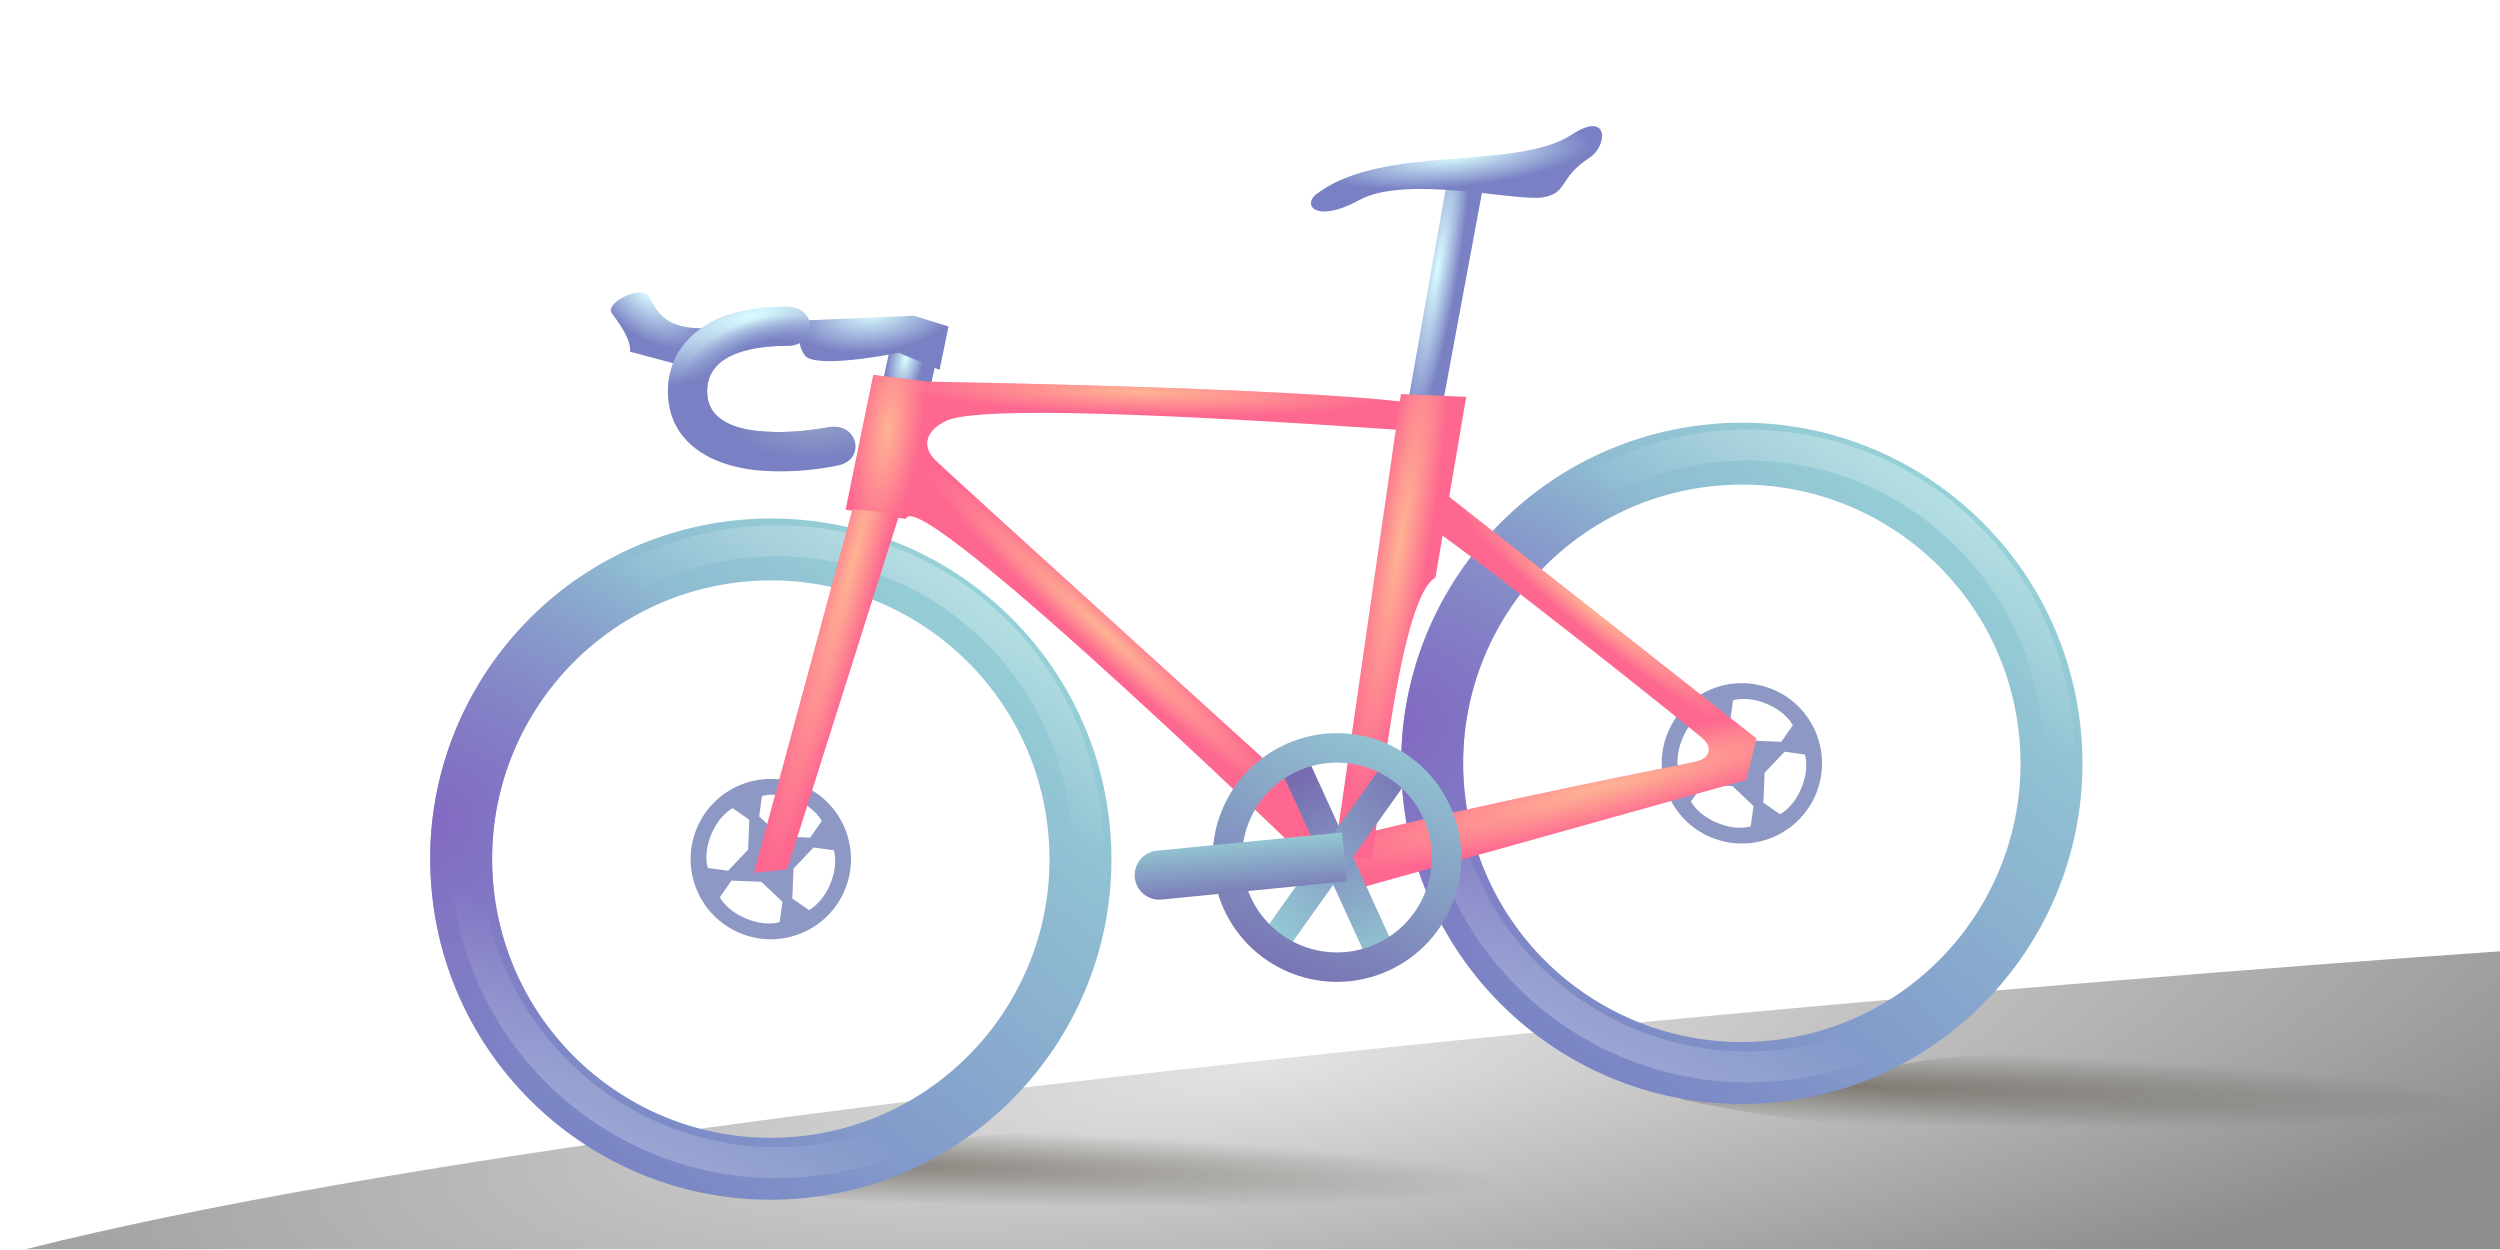
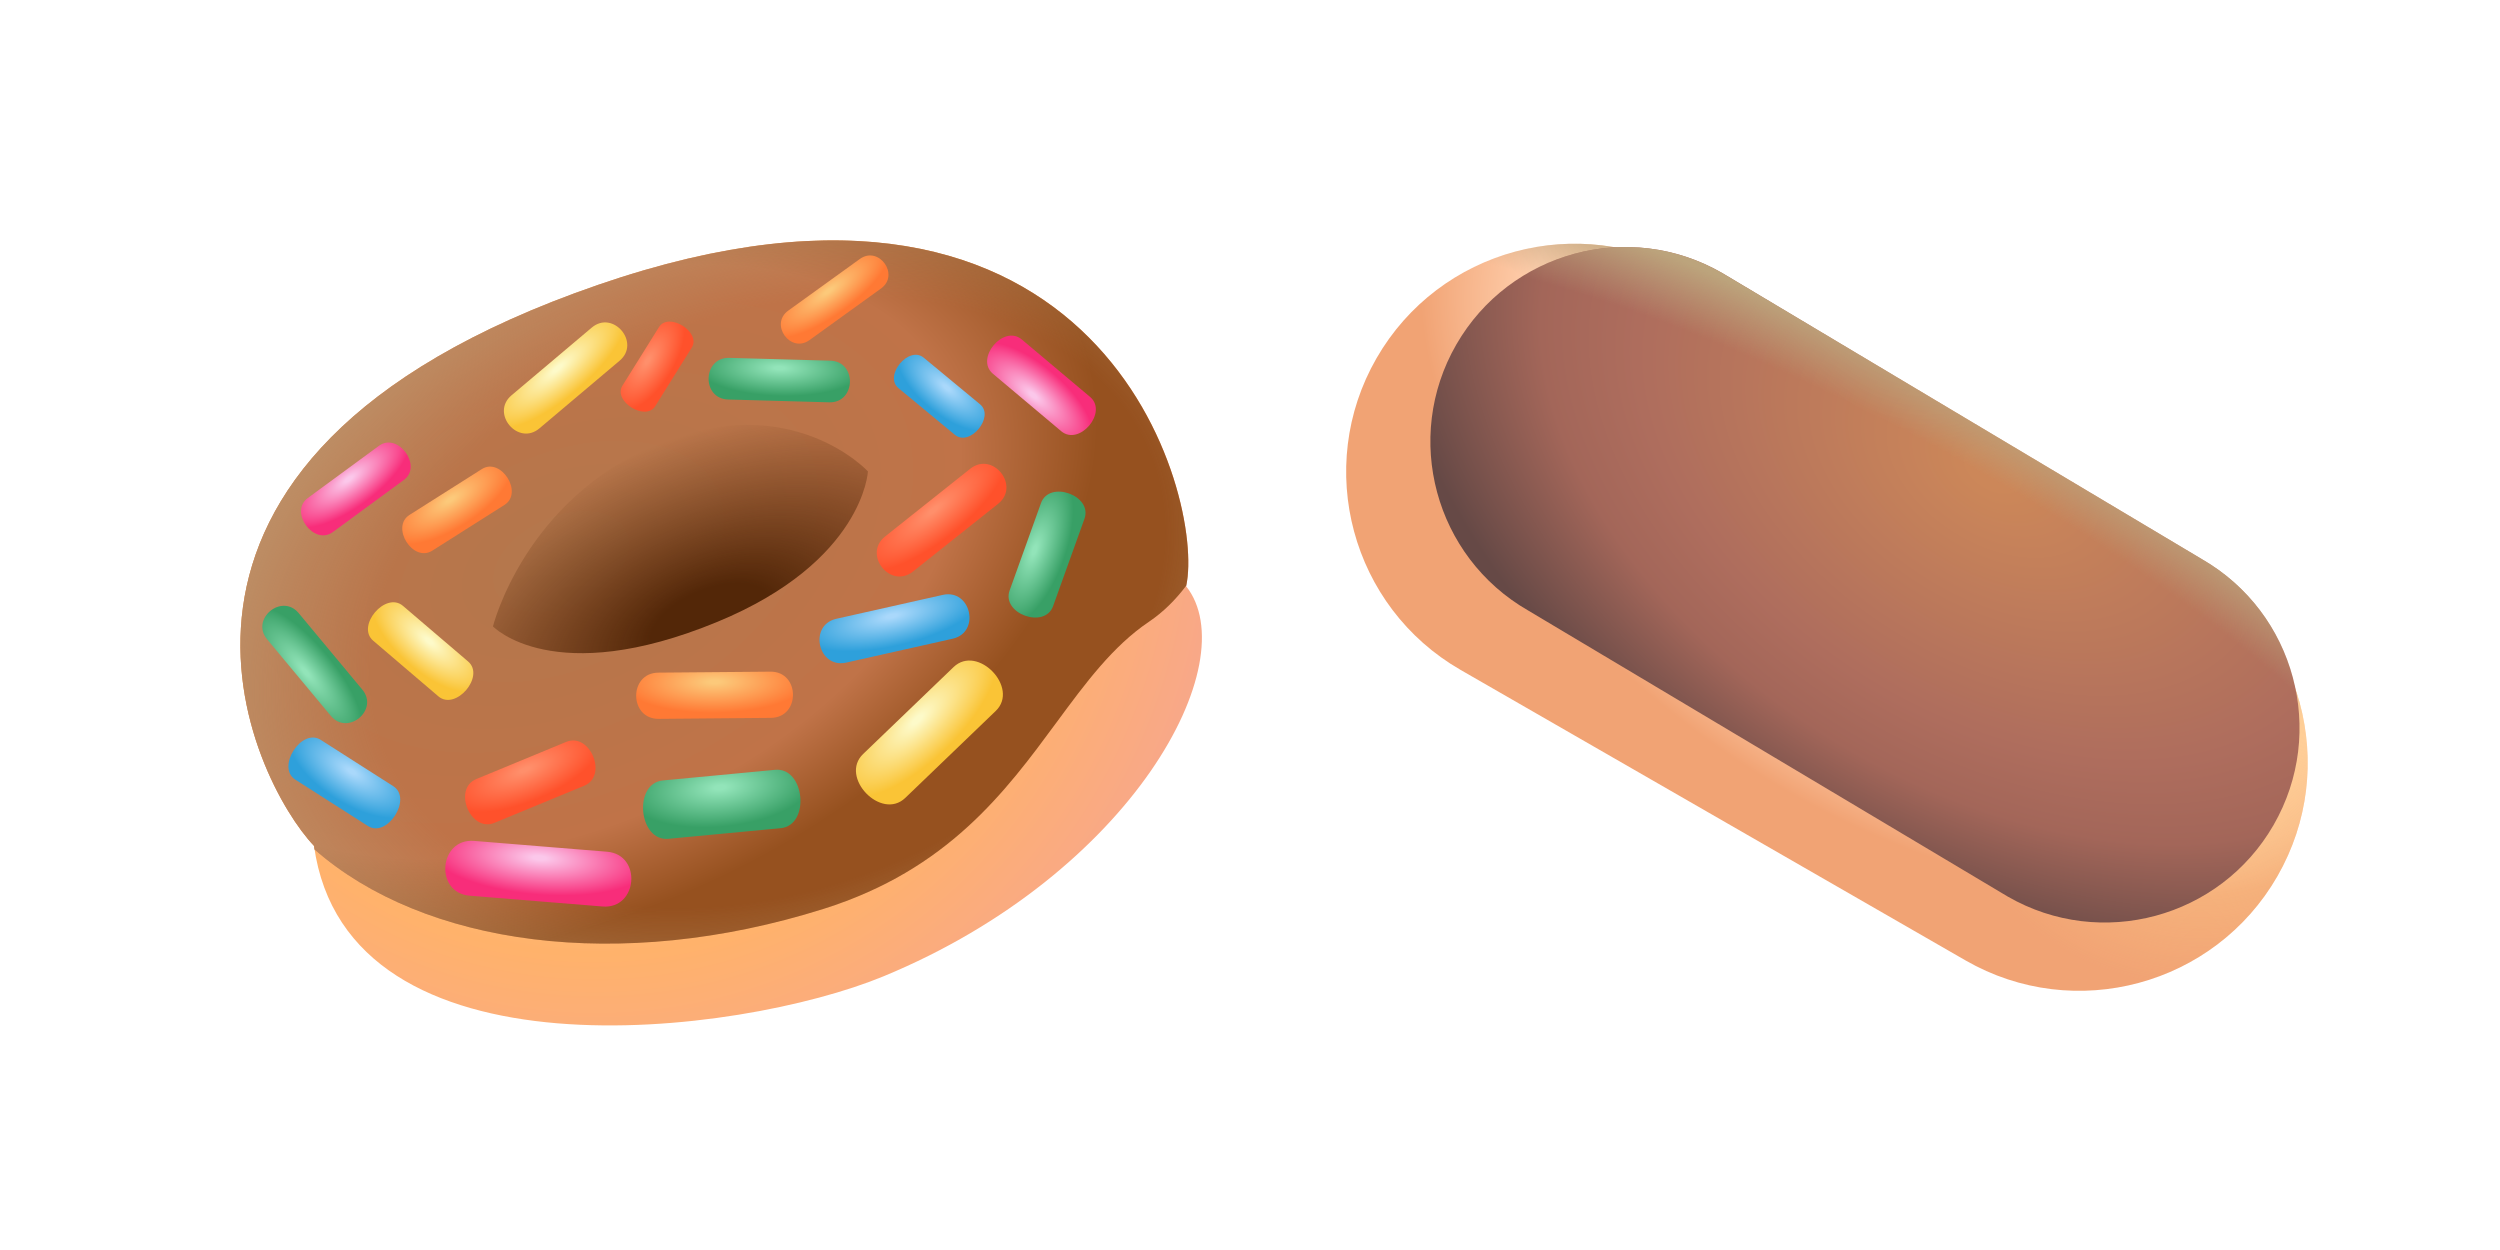
<svg xmlns="http://www.w3.org/2000/svg" viewBox="0 0 240 120" fill="none">
-   <path d="M240 91.326C240 91.326 70.759 102.72 2.465 119.923H240V91.326Z" fill="url(#paint0_radial_614_32776)" />
-   <path d="M162.438 112.663C122.238 120.135 86.473 117.066 68.222 113.111L92.797 109.196C107.296 107.478 182.583 108.919 162.438 112.663Z" fill="url(#paint1_radial_614_32776)" />
-   <path fill-rule="evenodd" clip-rule="evenodd" d="M239.864 101.556C221.061 100.696 194.043 100.671 185.953 101.63L161.378 105.545C177.208 108.975 206.215 111.739 239.864 107.536V101.556Z" fill="url(#paint2_radial_614_32776)" />
-   <path fill-rule="evenodd" clip-rule="evenodd" d="M71.04 89.578C74.964 91.212 79.469 89.355 81.103 85.431C82.736 81.507 80.879 77.002 76.955 75.368C73.031 73.735 68.526 75.592 66.893 79.516C65.259 83.439 67.116 87.945 71.04 89.578ZM77.779 80.411L74.907 80.293L72.88 78.372L73.151 76.425C73.151 76.425 74.449 75.962 76.376 76.764C78.302 77.566 78.888 78.814 78.888 78.814L77.779 80.411ZM70.218 84.537L73.09 84.655L75.116 86.576L74.846 88.523C74.846 88.523 73.547 88.986 71.621 88.184C69.694 87.382 69.108 86.134 69.108 86.134L70.218 84.537ZM71.816 81.567L71.934 78.695L70.337 77.586C70.337 77.586 69.088 78.172 68.286 80.098C67.484 82.025 67.947 83.323 67.947 83.323L69.895 83.594L71.816 81.567ZM76.06 86.255L76.179 83.383L78.1 81.357L80.047 81.627C80.047 81.627 80.51 82.926 79.708 84.852C78.906 86.778 77.658 87.365 77.658 87.365L76.06 86.255Z" fill="#8D98C5" />
-   <path fill-rule="evenodd" clip-rule="evenodd" d="M164.26 80.385C168.184 82.019 172.689 80.162 174.323 76.238C175.956 72.314 174.1 67.809 170.176 66.176C166.252 64.542 161.747 66.399 160.113 70.323C158.48 74.247 160.336 78.752 164.26 80.385ZM171 71.217L168.128 71.099L166.102 69.177L166.372 67.23C166.372 67.23 167.671 66.767 169.597 67.569C171.524 68.371 172.11 69.62 172.11 69.62L171 71.217ZM163.441 75.342L166.314 75.46L168.34 77.381L168.069 79.329C168.069 79.329 166.771 79.792 164.844 78.99C162.918 78.188 162.332 76.939 162.332 76.939L163.441 75.342ZM165.039 72.372L165.158 69.499L163.56 68.39C163.56 68.39 162.312 68.976 161.51 70.903C160.708 72.829 161.171 74.127 161.171 74.127L163.118 74.398L165.039 72.372ZM169.284 77.061L169.402 74.189L171.323 72.162L173.271 72.433C173.271 72.433 173.733 73.731 172.932 75.658C172.13 77.584 170.881 78.17 170.881 78.17L169.284 77.061Z" fill="#8D98C5" />
-   <path d="M84.76 36.559L85.407 33.6L86.52 32.81L89.916 34.433L89.271 37.392L84.76 36.559Z" fill="url(#paint3_radial_614_32776)" />
-   <path fill-rule="evenodd" clip-rule="evenodd" d="M169.842 99.903C184.546 98.453 195.29 85.357 193.84 70.653C192.39 55.949 179.294 45.205 164.59 46.655C149.886 48.105 139.142 61.201 140.592 75.905C142.042 90.609 155.138 101.353 169.842 99.903ZM199.757 70.07C201.529 88.041 188.397 104.047 170.426 105.82C152.454 107.592 136.448 94.46 134.676 76.489C132.903 58.517 146.035 42.511 164.007 40.739C181.978 38.966 197.984 52.098 199.757 70.07Z" fill="url(#paint4_linear_614_32776)" />
-   <path fill-rule="evenodd" clip-rule="evenodd" d="M169.842 99.903C184.546 98.453 195.29 85.357 193.84 70.653C192.39 55.949 179.294 45.205 164.59 46.655C149.886 48.105 139.142 61.201 140.592 75.905C142.042 90.609 155.138 101.353 169.842 99.903ZM199.757 70.07C201.529 88.041 188.397 104.047 170.426 105.82C152.454 107.592 136.448 94.46 134.676 76.489C132.903 58.517 146.035 42.511 164.007 40.739C181.978 38.966 197.984 52.098 199.757 70.07Z" fill="url(#paint5_radial_614_32776)" />
-   <path fill-rule="evenodd" clip-rule="evenodd" d="M165.013 44.351C149.425 45.888 138.035 59.771 139.572 75.359C141.11 90.946 154.992 102.336 170.58 100.799C186.168 99.262 197.558 85.379 196.021 69.791C194.483 54.203 180.601 42.813 165.013 44.351ZM136.614 75.65C134.915 58.429 147.499 43.091 164.721 41.392C181.943 39.694 197.28 52.278 198.979 69.499C200.677 86.721 188.093 102.059 170.872 103.757C153.65 105.456 138.312 92.872 136.614 75.65Z" fill="url(#paint6_linear_614_32776)" />
-   <path d="M137.851 46.696L134.223 48.366C143.716 54.915 162.315 69.943 163.331 70.776C164.6 71.817 164.055 72.856 162.77 73.128C161.741 73.346 140.836 77.462 129.791 80.302L129.293 85.6L167.628 74.878L168.624 70.897L137.851 46.696Z" fill="#FD6790" />
-   <path d="M137.851 46.696L134.223 48.366C143.716 54.915 162.315 69.943 163.331 70.776C164.6 71.817 164.055 72.856 162.77 73.128C161.741 73.346 140.836 77.462 129.791 80.302L129.293 85.6L167.628 74.878L168.624 70.897L137.851 46.696Z" fill="url(#paint7_radial_614_32776)" />
-   <path d="M137.851 46.696L134.223 48.366C143.716 54.915 162.315 69.943 163.331 70.776C164.6 71.817 164.055 72.856 162.77 73.128C161.741 73.346 140.836 77.462 129.791 80.302L129.293 85.6L167.628 74.878L168.624 70.897L137.851 46.696Z" fill="url(#paint8_radial_614_32776)" />
-   <path d="M138.812 18.019L135.161 38.649L138.423 39.202L142.423 17.663L138.812 18.019Z" fill="url(#paint9_radial_614_32776)" />
-   <path fill-rule="evenodd" clip-rule="evenodd" d="M76.624 109.098C91.328 107.648 102.072 94.552 100.622 79.848C99.172 65.144 86.076 54.4 71.372 55.85C56.668 57.3 45.924 70.396 47.374 85.1C48.824 99.804 61.92 110.548 76.624 109.098ZM106.539 79.265C108.311 97.236 95.179 113.242 77.207 115.014C59.236 116.787 43.23 103.655 41.458 85.683C39.685 67.712 52.817 51.706 70.789 49.933C88.76 48.161 104.766 61.293 106.539 79.265Z" fill="url(#paint10_linear_614_32776)" />
-   <path fill-rule="evenodd" clip-rule="evenodd" d="M76.624 109.098C91.328 107.648 102.072 94.552 100.622 79.848C99.172 65.144 86.076 54.4 71.372 55.85C56.668 57.3 45.924 70.396 47.374 85.1C48.824 99.804 61.92 110.548 76.624 109.098ZM106.539 79.265C108.311 97.236 95.179 113.242 77.207 115.014C59.236 116.787 43.23 103.655 41.458 85.683C39.685 67.712 52.817 51.706 70.789 49.933C88.76 48.161 104.766 61.293 106.539 79.265Z" fill="url(#paint11_radial_614_32776)" />
-   <path fill-rule="evenodd" clip-rule="evenodd" d="M71.794 53.543C56.207 55.08 44.817 68.963 46.354 84.551C47.891 100.139 61.774 111.529 77.362 109.992C92.95 108.454 104.34 94.572 102.803 78.984C101.265 63.396 87.382 52.006 71.794 53.543ZM43.396 84.843C41.697 67.621 54.281 52.283 71.503 50.585C88.724 48.886 104.062 61.47 105.761 78.692C107.459 95.913 94.875 111.251 77.654 112.95C60.432 114.648 45.094 102.064 43.396 84.843Z" fill="url(#paint12_linear_614_32776)" />
-   <path d="M83.837 35.984L89.025 36.638C89.025 36.638 123.204 37.205 134.567 38.563L134.837 41.307C113.107 39.805 94.061 38.913 90.854 40.395C88.873 41.311 88.468 42.818 89.766 44.148C90.804 45.213 130.134 80.852 130.134 80.852L129.03 85.919C129.03 85.919 87.9 45.937 86.971 49.82L81.177 48.933L83.837 35.984Z" fill="#FD6790" />
-   <path d="M83.837 35.984L89.025 36.638C89.025 36.638 123.204 37.205 134.567 38.563L134.837 41.307C113.107 39.805 94.061 38.913 90.854 40.395C88.873 41.311 88.468 42.818 89.766 44.148C90.804 45.213 130.134 80.852 130.134 80.852L129.03 85.919C129.03 85.919 87.9 45.937 86.971 49.82L81.177 48.933L83.837 35.984Z" fill="url(#paint13_radial_614_32776)" />
-   <path d="M83.837 35.984L89.025 36.638C89.025 36.638 123.204 37.205 134.567 38.563L134.837 41.307C113.107 39.805 94.061 38.913 90.854 40.395C88.873 41.311 88.468 42.818 89.766 44.148C90.804 45.213 130.134 80.852 130.134 80.852L129.03 85.919C129.03 85.919 87.9 45.937 86.971 49.82L81.177 48.933L83.837 35.984Z" fill="url(#paint14_radial_614_32776)" />
-   <path d="M83.837 35.984L89.025 36.638C89.025 36.638 123.204 37.205 134.567 38.563L134.837 41.307C113.107 39.805 94.061 38.913 90.854 40.395C88.873 41.311 88.468 42.818 89.766 44.148C90.804 45.213 130.134 80.852 130.134 80.852L129.03 85.919C129.03 85.919 87.9 45.937 86.971 49.82L81.177 48.933L83.837 35.984Z" fill="url(#paint15_radial_614_32776)" />
-   <path d="M72.388 83.779L81.846 48.867L86.363 49.324L75.564 83.465L72.388 83.779Z" fill="#FD6790" />
-   <path d="M72.388 83.779L81.846 48.867L86.363 49.324L75.564 83.465L72.388 83.779Z" fill="url(#paint16_radial_614_32776)" />
-   <path d="M140.759 38.097L134.493 37.84L128.079 82.219L131.729 82.458C132.756 74.628 134.626 57.221 137.804 55.449L140.759 38.097Z" fill="#FD6790" />
-   <path d="M140.759 38.097L134.493 37.84L128.079 82.219L131.729 82.458C132.756 74.628 134.626 57.221 137.804 55.449L140.759 38.097Z" fill="url(#paint17_radial_614_32776)" />
-   <path fill-rule="evenodd" clip-rule="evenodd" d="M131.363 92.318L122.584 73.106L125.154 71.931L133.934 91.144L131.363 92.318Z" fill="url(#paint18_linear_614_32776)" />
-   <path fill-rule="evenodd" clip-rule="evenodd" d="M120.984 89.909L133.233 72.699L135.536 74.338L123.287 91.548L120.984 89.909Z" fill="url(#paint19_linear_614_32776)" />
-   <path fill-rule="evenodd" clip-rule="evenodd" d="M124.562 74.037C119.986 76.128 117.971 81.532 120.063 86.108C122.154 90.684 127.558 92.698 132.134 90.607C136.71 88.516 138.724 83.112 136.633 78.536C134.542 73.96 129.138 71.945 124.562 74.037ZM117.492 87.283C114.752 81.287 117.391 74.206 123.387 71.466C129.383 68.726 136.464 71.365 139.204 77.361C141.944 83.357 139.304 90.438 133.309 93.178C127.313 95.918 120.232 93.278 117.492 87.283Z" fill="url(#paint20_linear_614_32776)" />
-   <path fill-rule="evenodd" clip-rule="evenodd" d="M108.941 84.243C108.813 82.948 109.759 81.796 111.053 81.668L128.825 79.915L129.287 84.603L111.516 86.356C110.221 86.483 109.068 85.537 108.941 84.243Z" fill="url(#paint21_linear_614_32776)" />
-   <path d="M150.882 12.928C145.603 16.383 133.019 13.892 126.7 18.405C124.747 19.561 126.222 21.556 130.476 19.214C134.967 16.741 145.597 19.367 148.093 18.952C150.589 18.537 149.527 17.129 152.62 15.124C154.319 14.021 154.535 10.538 150.882 12.928Z" fill="url(#paint22_radial_614_32776)" />
-   <path d="M87.724 30.307L76.956 30.774C76.71 31.451 76.433 33.073 77.289 34.147C78.144 35.221 83.643 34.4 86.285 33.856L90.195 35.514L91.061 31.341L87.724 30.307Z" fill="url(#paint23_radial_614_32776)" />
-   <path d="M62.246 28.392C62.945 29.43 63.429 31.767 67.998 31.486L66.071 35.252L60.475 33.761C60.628 32.724 59.534 31.129 58.752 30.099C57.969 29.07 61.546 27.354 62.246 28.392Z" fill="url(#paint24_radial_614_32776)" />
-   <path fill-rule="evenodd" clip-rule="evenodd" d="M75.502 33.203C74.728 33.193 72.91 33.248 71.269 33.736C69.191 34.354 67.68 35.661 67.908 37.978C68.175 40.682 71.235 41.287 73.471 41.435C75.798 41.59 78.187 41.258 79.208 41.081C82.338 40.276 83.226 44.089 80.497 44.672C78.13 45.176 75.631 45.355 73.221 45.195C69.049 44.919 64.621 43.046 64.158 38.348C63.752 34.23 66.403 31.251 70.195 30.124C72.427 29.46 74.584 29.422 75.556 29.436C78.539 29.478 78.481 33.246 75.502 33.203Z" fill="url(#paint25_radial_614_32776)" />
-   <path fill-rule="evenodd" clip-rule="evenodd" d="M75.502 33.203C74.728 33.193 72.91 33.248 71.269 33.736C69.191 34.354 67.68 35.661 67.908 37.978C68.175 40.682 71.235 41.287 73.471 41.435C75.798 41.59 78.187 41.258 79.208 41.081C82.338 40.276 83.226 44.089 80.497 44.672C78.13 45.176 75.631 45.355 73.221 45.195C69.049 44.919 64.621 43.046 64.158 38.348C63.752 34.23 66.403 31.251 70.195 30.124C72.427 29.46 74.584 29.422 75.556 29.436C78.539 29.478 78.481 33.246 75.502 33.203Z" fill="url(#paint26_radial_614_32776)" />
-   <path fill-rule="evenodd" clip-rule="evenodd" d="M75.502 33.203C74.728 33.193 72.91 33.248 71.269 33.736C69.191 34.354 67.68 35.661 67.908 37.978C68.175 40.682 71.235 41.287 73.471 41.435C75.798 41.59 78.187 41.258 79.208 41.081C82.338 40.276 83.226 44.089 80.497 44.672C78.13 45.176 75.631 45.355 73.221 45.195C69.049 44.919 64.621 43.046 64.158 38.348C63.752 34.23 66.403 31.251 70.195 30.124C72.427 29.46 74.584 29.422 75.556 29.436C78.539 29.478 78.481 33.246 75.502 33.203Z" fill="url(#paint27_radial_614_32776)" />
+   <path d="M30.146 81.202C24.285 75.052 8.743 44.142 57.39 27.355C106.037 10.567 115.72 48.045 113.868 56.277C119.647 63.568 108.678 83.864 84.822 93.724C70.981 99.445 33.316 104.21 30.146 81.202Z" fill="url(#paint0_radial_7178_2813)" />
+   <path fill-rule="evenodd" clip-rule="evenodd" d="M30.194 81.548C40.644 90.729 59.434 93.448 79.099 87.241C91.007 83.483 96.534 75.987 101.414 69.369C104.226 65.556 106.822 62.036 110.3 59.688C111.673 58.762 112.858 57.577 113.878 56.223C115.675 47.881 105.927 10.605 57.388 27.356C8.741 44.143 24.282 75.053 30.144 81.203C30.16 81.319 30.177 81.434 30.194 81.548Z" fill="url(#paint1_radial_7178_2813)" />
+   <path fill-rule="evenodd" clip-rule="evenodd" d="M30.194 81.548C40.644 90.729 59.434 93.448 79.099 87.241C91.007 83.483 96.534 75.987 101.414 69.369C104.226 65.556 106.822 62.036 110.3 59.688C111.673 58.762 112.858 57.577 113.878 56.223C115.675 47.881 105.927 10.605 57.388 27.356C8.741 44.143 24.282 75.053 30.144 81.203C30.16 81.319 30.177 81.434 30.194 81.548Z" fill="url(#paint2_radial_7178_2813)" />
+   <path fill-rule="evenodd" clip-rule="evenodd" d="M45.724 74.789L54.354 71.222C56.649 70.273 58.387 74.479 56.093 75.428L47.462 78.995C45.167 79.943 43.429 75.737 45.724 74.789Z" fill="url(#paint3_radial_7178_2813)" />
+   <path fill-rule="evenodd" clip-rule="evenodd" d="M84.971 51.499L93.136 45.004C95.307 43.277 97.985 46.644 95.814 48.37L87.649 54.866C85.478 56.593 82.8 53.226 84.971 51.499Z" fill="url(#paint4_radial_7178_2813)" />
+   <path fill-rule="evenodd" clip-rule="evenodd" d="M59.752 37.023L63.258 31.406C64.189 29.913 67.341 31.879 66.409 33.373L62.904 38.99C61.972 40.483 58.821 38.517 59.752 37.023Z" fill="url(#paint5_radial_7178_2813)" />
+   <path fill-rule="evenodd" clip-rule="evenodd" d="M101.877 41.396L95.317 35.88C93.573 34.414 96.342 31.12 98.086 32.587L104.646 38.103C106.39 39.569 103.621 42.862 101.877 41.396Z" fill="url(#paint6_radial_7178_2813)" />
+   <path fill-rule="evenodd" clip-rule="evenodd" d="M45.515 80.727L58.27 81.764C61.661 82.04 61.233 87.299 57.842 87.023L45.087 85.986C41.696 85.71 42.124 80.451 45.515 80.727Z" fill="url(#paint7_radial_7178_2813)" />
+   <path fill-rule="evenodd" clip-rule="evenodd" d="M29.547 47.811L36.38 42.797C38.196 41.465 40.596 44.735 38.78 46.068L31.947 51.082C30.131 52.415 27.731 49.144 29.547 47.811Z" fill="url(#paint8_radial_7178_2813)" />
+   <path fill-rule="evenodd" clip-rule="evenodd" d="M30.789 71.026L37.761 75.477C39.614 76.661 37.175 80.481 35.322 79.297L28.35 74.846C26.497 73.663 28.936 69.843 30.789 71.026Z" fill="url(#paint9_radial_7178_2813)" />
+   <path fill-rule="evenodd" clip-rule="evenodd" d="M88.678 34.338L94.087 38.813C95.525 40.003 93.104 42.93 91.666 41.74L86.257 37.265C84.819 36.075 87.24 33.148 88.678 34.338Z" fill="url(#paint10_radial_7178_2813)" />
+   <path fill-rule="evenodd" clip-rule="evenodd" d="M80.295 59.401L90.504 57.109C93.218 56.5 94.162 60.709 91.448 61.318L81.24 63.609C78.526 64.219 77.581 60.01 80.295 59.401Z" fill="url(#paint11_radial_7178_2813)" />
+   <path fill-rule="evenodd" clip-rule="evenodd" d="M63.199 64.573L73.961 64.479C76.822 64.454 76.861 68.891 74 68.915L63.238 69.01C60.377 69.035 60.338 64.598 63.199 64.573Z" fill="url(#paint12_radial_7178_2813)" />
+   <path fill-rule="evenodd" clip-rule="evenodd" d="M75.673 29.817L82.538 24.865C84.363 23.548 86.405 26.378 84.579 27.695L77.714 32.647C75.889 33.964 73.847 31.133 75.673 29.817Z" fill="url(#paint13_radial_7178_2813)" />
+   <path fill-rule="evenodd" clip-rule="evenodd" d="M39.315 49.428L46.254 45.033C48.098 43.865 50.276 47.303 48.431 48.472L41.493 52.867C39.648 54.035 37.471 50.597 39.315 49.428Z" fill="url(#paint14_radial_7178_2813)" />
+   <path fill-rule="evenodd" clip-rule="evenodd" d="M82.858 72.385L91.543 64.039C93.852 61.82 97.9 66.032 95.591 68.251L86.907 76.598C84.598 78.817 80.549 74.604 82.858 72.385Z" fill="url(#paint15_radial_7178_2813)" />
+   <path fill-rule="evenodd" clip-rule="evenodd" d="M38.682 58.161L44.938 63.502C46.601 64.922 43.745 68.267 42.082 66.847L35.826 61.507C34.163 60.087 37.019 56.742 38.682 58.161Z" fill="url(#paint16_radial_7178_2813)" />
+   <path fill-rule="evenodd" clip-rule="evenodd" d="M49.106 37.949L56.807 31.45C58.854 29.722 61.533 32.897 59.486 34.625L51.785 41.124C49.738 42.852 47.059 39.677 49.106 37.949Z" fill="url(#paint17_radial_7178_2813)" />
+   <path fill-rule="evenodd" clip-rule="evenodd" d="M96.923 56.686L99.935 48.296C100.736 46.065 104.912 47.564 104.111 49.795L101.099 58.185C100.298 60.416 96.122 58.917 96.923 56.686Z" fill="url(#paint18_radial_7178_2813)" />
+   <path fill-rule="evenodd" clip-rule="evenodd" d="M70.015 34.355L79.713 34.625C82.291 34.697 82.18 38.695 79.601 38.623L69.904 38.353C67.325 38.281 67.437 34.283 70.015 34.355Z" fill="url(#paint19_radial_7178_2813)" />
+   <path fill-rule="evenodd" clip-rule="evenodd" d="M63.634 74.923L74.412 73.902C77.277 73.63 77.808 79.234 74.943 79.505L64.165 80.526C61.3 80.798 60.769 75.194 63.634 74.923Z" fill="url(#paint20_radial_7178_2813)" />
+   <path fill-rule="evenodd" clip-rule="evenodd" d="M31.756 68.72L25.647 61.379C24.023 59.427 27.05 56.909 28.674 58.86L34.782 66.202C36.406 68.153 33.38 70.672 31.756 68.72Z" fill="url(#paint21_radial_7178_2813)" />
+   <path d="M68.887 59.689C53.108 66.21 47.323 60.133 47.323 60.133C47.323 60.133 50.355 47.91 63.176 42.611C75.998 37.312 83.322 45.254 83.322 45.254C83.322 45.254 82.894 53.899 68.887 59.689Z" fill="url(#paint22_radial_7178_2813)" />
+   <path d="M210.551 54.205L162.076 26.316C151.594 20.286 138.179 23.903 132.149 34.384C126.119 44.865 129.735 58.28 140.217 64.311L188.692 92.2C199.173 98.23 212.588 94.613 218.618 84.132C224.648 73.651 221.04 60.264 210.551 54.205Z" fill="url(#paint23_radial_7178_2813)" />
+   <path d="M210.551 54.205L162.076 26.316C151.594 20.286 138.179 23.903 132.149 34.384C126.119 44.865 129.735 58.28 140.217 64.311L188.692 92.2C199.173 98.23 212.588 94.613 218.618 84.132C224.648 73.651 221.04 60.264 210.551 54.205Z" fill="url(#paint24_radial_7178_2813)" />
+   <path d="M210.551 54.205L162.076 26.316C151.594 20.286 138.179 23.903 132.149 34.384C126.119 44.865 129.735 58.28 140.217 64.311L188.692 92.2C199.173 98.23 212.588 94.613 218.618 84.132C224.648 73.651 221.04 60.264 210.551 54.205Z" fill="url(#paint25_radial_7178_2813)" />
+   <path d="M211.388 53.682L165.319 26.201C156.383 21.06 144.945 24.143 139.804 33.08C134.663 42.016 137.746 53.453 146.682 58.595L192.751 86.075C201.687 91.216 213.125 88.133 218.266 79.197C223.407 70.261 220.33 58.847 211.388 53.682Z" fill="url(#paint26_radial_7178_2813)" />
+   <path d="M211.388 53.682L165.319 26.201C156.383 21.06 144.945 24.143 139.804 33.08C134.663 42.016 137.746 53.453 146.682 58.595L192.751 86.075C201.687 91.216 213.125 88.133 218.266 79.197C223.407 70.261 220.33 58.847 211.388 53.682Z" fill="url(#paint27_radial_7178_2813)" />
  <defs>
-     <radialGradient id="paint0_radial_614_32776" cx="0" cy="0" r="1" gradientUnits="userSpaceOnUse" gradientTransform="translate(121.233 102.129) rotate(171.719) scale(157.203 35.6407)">
-       <stop stop-color="#E3E3E3" />
-       <stop offset="1" stop-color="#8D8D8D" />
+     <radialGradient id="paint0_radial_7178_2813" cx="0" cy="0" r="1" gradientUnits="userSpaceOnUse" gradientTransform="translate(57.0235 48.0334) rotate(144.985) scale(77.448 77.448)">
+       <stop offset="0.029" stop-color="#FFDDB4" />
+       <stop offset="0.565" stop-color="#FFB26B" />
+       <stop offset="0.818" stop-color="#F7A68D" />
    </radialGradient>
-     <radialGradient id="paint1_radial_614_32776" cx="0" cy="0" r="1" gradientUnits="userSpaceOnUse" gradientTransform="translate(83.0565 111.773) rotate(1.67986) scale(61.6199 3.6994)">
-       <stop stop-color="#41382A" stop-opacity="0.5" />
-       <stop offset="1" stop-color="#41392A" stop-opacity="0" />
+     <radialGradient id="paint1_radial_7178_2813" cx="0" cy="0" r="1" gradientUnits="userSpaceOnUse" gradientTransform="translate(53.8843 53.875) rotate(155.672) scale(71.4332 44.8194)">
+       <stop offset="0.029" stop-color="#B4774C" />
+       <stop offset="0.565" stop-color="#C07348" />
+       <stop offset="0.759" stop-color="#96511F" />
    </radialGradient>
-     <radialGradient id="paint2_radial_614_32776" cx="0" cy="0" r="1" gradientUnits="userSpaceOnUse" gradientTransform="translate(176.213 104.207) rotate(1.67986) scale(61.6198 3.6994)">
-       <stop stop-color="#41382A" stop-opacity="0.5" />
-       <stop offset="1" stop-color="#41392A" stop-opacity="0" />
+     <radialGradient id="paint2_radial_7178_2813" cx="0" cy="0" r="1" gradientUnits="userSpaceOnUse" gradientTransform="translate(73.6872 57.8082) rotate(159.735) scale(67.2446 47.1538)">
+       <stop offset="0.586" stop-color="#BBA37D" stop-opacity="0" />
+       <stop offset="1" stop-color="#BCA47C" />
    </radialGradient>
-     <radialGradient id="paint3_radial_614_32776" cx="0" cy="0" r="1" gradientUnits="userSpaceOnUse" gradientTransform="translate(86.9417 34.5066) rotate(101.701) scale(4.17341 1.75825)">
-       <stop stop-color="#D9FDFF" />
-       <stop offset="1" stop-color="#7980C3" />
+     <radialGradient id="paint3_radial_7178_2813" cx="0" cy="0" r="1" gradientUnits="userSpaceOnUse" gradientTransform="translate(50.4061 73.8933) rotate(157.544) scale(8.43391 3.34182)">
+       <stop offset="0.054" stop-color="#FF8F6B" />
+       <stop offset="0.911" stop-color="#FF512B" />
    </radialGradient>
-     <linearGradient id="paint4_linear_614_32776" x1="186.98" y1="45.309" x2="142.671" y2="99.842" gradientUnits="userSpaceOnUse">
-       <stop offset="0.006" stop-color="#97D3D7" />
-       <stop offset="1" stop-color="#7980C4" />
-     </linearGradient>
-     <radialGradient id="paint5_radial_614_32776" cx="0" cy="0" r="1" gradientUnits="userSpaceOnUse" gradientTransform="translate(133.996 69.5956) rotate(-16.914) scale(33.3426 27.7213)">
-       <stop stop-color="#8269C2" />
-       <stop offset="1" stop-color="#8269C2" stop-opacity="0" />
+     <radialGradient id="paint4_radial_7178_2813" cx="0" cy="0" r="1" gradientUnits="userSpaceOnUse" gradientTransform="translate(89.6191 48.9626) rotate(141.499) scale(9.42274 3.1586)">
+       <stop offset="0.054" stop-color="#FF8F6B" />
+       <stop offset="0.911" stop-color="#FF512B" />
    </radialGradient>
-     <linearGradient id="paint6_linear_614_32776" x1="187.072" y1="46.89" x2="153.586" y2="103.968" gradientUnits="userSpaceOnUse">
-       <stop stop-color="white" stop-opacity="0.3" />
-       <stop offset="0.259" stop-color="white" stop-opacity="0" />
-       <stop offset="0.759" stop-color="white" stop-opacity="0" />
-       <stop offset="1" stop-color="white" stop-opacity="0.3" />
-     </linearGradient>
-     <radialGradient id="paint7_radial_614_32776" cx="0" cy="0" r="1" gradientUnits="userSpaceOnUse" gradientTransform="translate(153.045 58.6292) rotate(-140.981) scale(17.0449 2.14527)">
-       <stop stop-color="#FFC794" stop-opacity="0.8" />
-       <stop offset="1" stop-color="#FFC794" stop-opacity="0" />
+     <radialGradient id="paint5_radial_7178_2813" cx="0" cy="0" r="1" gradientUnits="userSpaceOnUse" gradientTransform="translate(62.1704 34.6301) rotate(121.965) scale(5.97944 2.72754)">
+       <stop offset="0.054" stop-color="#FF8F6B" />
+       <stop offset="0.911" stop-color="#FF512B" />
    </radialGradient>
-     <radialGradient id="paint8_radial_614_32776" cx="0" cy="0" r="1" gradientUnits="userSpaceOnUse" gradientTransform="translate(153.958 75.5251) rotate(165.133) scale(29.3655 3.69595)">
-       <stop stop-color="#FFC794" stop-opacity="0.8" />
-       <stop offset="1" stop-color="#FFC794" stop-opacity="0" />
+     <radialGradient id="paint6_radial_7178_2813" cx="0" cy="0" r="1" gradientUnits="userSpaceOnUse" gradientTransform="translate(99.1815 37.9428) rotate(40.0575) scale(7.74011 3.15956)">
+       <stop offset="0.054" stop-color="#FBC7EA" />
+       <stop offset="0.911" stop-color="#F82D7A" />
    </radialGradient>
-     <radialGradient id="paint9_radial_614_32776" cx="0" cy="0" r="1" gradientUnits="userSpaceOnUse" gradientTransform="translate(138.028 25.6706) rotate(99.2693) scale(16.0455 2.04324)">
-       <stop stop-color="#D9FDFF" />
-       <stop offset="1" stop-color="#7980C3" />
+     <radialGradient id="paint7_radial_7178_2813" cx="0" cy="0" r="1" gradientUnits="userSpaceOnUse" gradientTransform="translate(51.8022 82.3561) rotate(-175.35) scale(11.557 3.87403)">
+       <stop offset="0.054" stop-color="#FBC7EA" />
+       <stop offset="0.911" stop-color="#F82D7A" />
    </radialGradient>
-     <linearGradient id="paint10_linear_614_32776" x1="93.762" y1="54.504" x2="49.453" y2="109.037" gradientUnits="userSpaceOnUse">
-       <stop offset="0.006" stop-color="#97D3D7" />
-       <stop offset="1" stop-color="#7980C4" />
-     </linearGradient>
-     <radialGradient id="paint11_radial_614_32776" cx="0" cy="0" r="1" gradientUnits="userSpaceOnUse" gradientTransform="translate(40.7778 78.7903) rotate(-16.914) scale(33.3426 27.7213)">
-       <stop stop-color="#8269C2" />
-       <stop offset="1" stop-color="#8269C2" stop-opacity="0" />
+     <radialGradient id="paint8_radial_7178_2813" cx="0" cy="0" r="1" gradientUnits="userSpaceOnUse" gradientTransform="translate(33.4702 45.995) rotate(143.729) scale(7.6535 2.97873)">
+       <stop offset="0.054" stop-color="#FBC7EA" />
+       <stop offset="0.911" stop-color="#F82D7A" />
    </radialGradient>
-     <linearGradient id="paint12_linear_614_32776" x1="93.854" y1="56.082" x2="60.368" y2="113.16" gradientUnits="userSpaceOnUse">
-       <stop stop-color="white" stop-opacity="0.3" />
-       <stop offset="0.259" stop-color="white" stop-opacity="0" />
-       <stop offset="0.759" stop-color="white" stop-opacity="0" />
-       <stop offset="1" stop-color="white" stop-opacity="0.3" />
-     </linearGradient>
-     <radialGradient id="paint13_radial_614_32776" cx="0" cy="0" r="1" gradientUnits="userSpaceOnUse" gradientTransform="translate(85.1941 41.3905) rotate(98.1301) scale(11.3267 3.34137)">
-       <stop stop-color="#FFC794" stop-opacity="0.8" />
-       <stop offset="1" stop-color="#FFC794" stop-opacity="0" />
+     <radialGradient id="paint9_radial_7178_2813" cx="0" cy="0" r="1" gradientUnits="userSpaceOnUse" gradientTransform="translate(33.76 74.0584) rotate(-147.442) scale(7.46942 3.32789)">
+       <stop offset="0.054" stop-color="#A9D8FB" />
+       <stop offset="0.911" stop-color="#2EA0DB" />
    </radialGradient>
-     <radialGradient id="paint14_radial_614_32776" cx="0" cy="0" r="1" gradientUnits="userSpaceOnUse" gradientTransform="translate(106.01 60.645) rotate(-137.458) scale(23.2419 2.2012)">
-       <stop stop-color="#FFC794" stop-opacity="0.8" />
-       <stop offset="1" stop-color="#FFC794" stop-opacity="0" />
+     <radialGradient id="paint10_radial_7178_2813" cx="0" cy="0" r="1" gradientUnits="userSpaceOnUse" gradientTransform="translate(90.8715 37.1938) rotate(-140.395) scale(6.33991 2.78902)">
+       <stop offset="0.054" stop-color="#A9D8FB" />
+       <stop offset="0.911" stop-color="#2EA0DB" />
    </radialGradient>
-     <radialGradient id="paint15_radial_614_32776" cx="0" cy="0" r="1" gradientUnits="userSpaceOnUse" gradientTransform="translate(109.538 37.6242) rotate(-178.323) scale(23.4024 2.2164)">
-       <stop stop-color="#FFC794" stop-opacity="0.8" />
-       <stop offset="1" stop-color="#FFC794" stop-opacity="0" />
+     <radialGradient id="paint11_radial_7178_2813" cx="0" cy="0" r="1" gradientUnits="userSpaceOnUse" gradientTransform="translate(85.5989 59.1438) rotate(167.349) scale(9.44848 3.16723)">
+       <stop offset="0.054" stop-color="#A9D8FB" />
+       <stop offset="0.911" stop-color="#2EA0DB" />
    </radialGradient>
-     <radialGradient id="paint16_radial_614_32776" cx="0" cy="0" r="1" gradientUnits="userSpaceOnUse" gradientTransform="translate(81.9905 53.6046) rotate(105.22) scale(31.2707 2.75582)">
-       <stop stop-color="#FFC794" stop-opacity="0.8" />
-       <stop offset="1" stop-color="#FFC794" stop-opacity="0" />
+     <radialGradient id="paint12_radial_7178_2813" cx="0" cy="0" r="1" gradientUnits="userSpaceOnUse" gradientTransform="translate(68.5885 65.4626) rotate(179.499) scale(9.71936 3.25803)">
+       <stop offset="0.054" stop-color="#FCC97A" />
+       <stop offset="0.911" stop-color="#FF7934" />
    </radialGradient>
-     <radialGradient id="paint17_radial_614_32776" cx="0" cy="0" r="1" gradientUnits="userSpaceOnUse" gradientTransform="translate(134.405 52.0022) rotate(99.2946) scale(25.7674 2.92146)">
-       <stop stop-color="#FFC794" stop-opacity="0.8" />
-       <stop offset="1" stop-color="#FFC794" stop-opacity="0" />
+     <radialGradient id="paint13_radial_7178_2813" cx="0" cy="0" r="1" gradientUnits="userSpaceOnUse" gradientTransform="translate(79.5363 27.9383) rotate(144.196) scale(7.64459 2.56255)">
+       <stop offset="0.054" stop-color="#FCC97A" />
+       <stop offset="0.911" stop-color="#FF7934" />
    </radialGradient>
-     <linearGradient id="paint18_linear_614_32776" x1="135.83" y1="93.678" x2="123.787" y2="69.195" gradientUnits="userSpaceOnUse">
-       <stop offset="0.006" stop-color="#97D3D7" />
-       <stop offset="1" stop-color="#6E53A8" />
-     </linearGradient>
-     <linearGradient id="paint19_linear_614_32776" x1="118.449" y1="88.558" x2="141.707" y2="70.349" gradientUnits="userSpaceOnUse">
-       <stop offset="0.006" stop-color="#97D3D7" />
-       <stop offset="1" stop-color="#6E53A8" />
-     </linearGradient>
-     <linearGradient id="paint20_linear_614_32776" x1="135.288" y1="66.505" x2="119.567" y2="102.837" gradientUnits="userSpaceOnUse">
-       <stop offset="0.006" stop-color="#97D3D7" />
-       <stop offset="1" stop-color="#6E53A8" />
-     </linearGradient>
-     <linearGradient id="paint21_linear_614_32776" x1="111.022" y1="80.444" x2="111.635" y2="89.134" gradientUnits="userSpaceOnUse">
-       <stop offset="0.006" stop-color="#97D3D7" />
-       <stop offset="1" stop-color="#6E53A8" />
-     </linearGradient>
-     <radialGradient id="paint22_radial_614_32776" cx="0" cy="0" r="1" gradientUnits="userSpaceOnUse" gradientTransform="translate(139.702 15.017) rotate(84.3672) scale(2.93901 13.1686)">
-       <stop stop-color="#D9FDFF" />
-       <stop offset="1" stop-color="#7980C4" />
+     <radialGradient id="paint14_radial_7178_2813" cx="0" cy="0" r="1" gradientUnits="userSpaceOnUse" gradientTransform="translate(43.2442 47.9569) rotate(147.649) scale(7.41727 2.98874)">
+       <stop offset="0.054" stop-color="#FCC97A" />
+       <stop offset="0.911" stop-color="#FF7934" />
    </radialGradient>
-     <radialGradient id="paint23_radial_614_32776" cx="0" cy="0" r="1" gradientUnits="userSpaceOnUse" gradientTransform="translate(83.708 30.1083) rotate(174.367) scale(8.04201 3.72885)">
-       <stop stop-color="#D9FDFF" />
-       <stop offset="1" stop-color="#7980C3" />
+     <radialGradient id="paint15_radial_7178_2813" cx="0" cy="0" r="1" gradientUnits="userSpaceOnUse" gradientTransform="translate(88.0553 69.1015) rotate(136.138) scale(10.8779 4.29015)">
+       <stop offset="0.054" stop-color="#FDFAC9" />
+       <stop offset="0.911" stop-color="#FAC436" />
    </radialGradient>
-     <radialGradient id="paint24_radial_614_32776" cx="0" cy="0" r="1" gradientUnits="userSpaceOnUse" gradientTransform="translate(61.9747 28.0085) rotate(41.1872) scale(7.02513 3.99296)">
-       <stop stop-color="#D9FDFF" />
-       <stop offset="1" stop-color="#7980C3" />
+     <radialGradient id="paint16_radial_7178_2813" cx="0" cy="0" r="1" gradientUnits="userSpaceOnUse" gradientTransform="translate(41.2069 61.538) rotate(-139.514) scale(7.42817 3.22988)">
+       <stop offset="0.054" stop-color="#FDFAC9" />
+       <stop offset="0.911" stop-color="#FAC436" />
    </radialGradient>
-     <radialGradient id="paint25_radial_614_32776" cx="0" cy="0" r="1" gradientUnits="userSpaceOnUse" gradientTransform="translate(72.0629 30.3138) rotate(164.663) scale(19.339 5.0774)">
-       <stop stop-color="#D9FDFF" />
-       <stop offset="1" stop-color="#7980C3" />
+     <radialGradient id="paint17_radial_7178_2813" cx="0" cy="0" r="1" gradientUnits="userSpaceOnUse" gradientTransform="translate(53.522 35.37) rotate(139.836) scale(9.10043 3.05056)">
+       <stop offset="0.054" stop-color="#FDFAC9" />
+       <stop offset="0.911" stop-color="#FAC436" />
    </radialGradient>
-     <radialGradient id="paint26_radial_614_32776" cx="0" cy="0" r="1" gradientUnits="userSpaceOnUse" gradientTransform="translate(73.9415 36.2004) rotate(166.325) scale(8.99334 5.72303)">
-       <stop offset="0.579" stop-color="#7980C3" />
-       <stop offset="1" stop-color="#7980C3" stop-opacity="0" />
+     <radialGradient id="paint18_radial_7178_2813" cx="0" cy="0" r="1" gradientUnits="userSpaceOnUse" gradientTransform="translate(99.3108 52.8075) rotate(109.746) scale(8.05082 3.25803)">
+       <stop offset="0.054" stop-color="#92E4B9" />
+       <stop offset="0.911" stop-color="#38A066" />
    </radialGradient>
-     <radialGradient id="paint27_radial_614_32776" cx="0" cy="0" r="1" gradientUnits="userSpaceOnUse" gradientTransform="translate(78.4284 41.1907) rotate(177.734) scale(8.12383 2.85268)">
-       <stop stop-color="#8F9CC7" />
-       <stop offset="1" stop-color="#8F9CC7" stop-opacity="0" />
+     <radialGradient id="paint19_radial_7178_2813" cx="0" cy="0" r="1" gradientUnits="userSpaceOnUse" gradientTransform="translate(74.8405 35.3341) rotate(-178.401) scale(8.76131 2.93688)">
+       <stop offset="0.054" stop-color="#92E4B9" />
+       <stop offset="0.911" stop-color="#38A066" />
+     </radialGradient>
+     <radialGradient id="paint20_radial_7178_2813" cx="0" cy="0" r="1" gradientUnits="userSpaceOnUse" gradientTransform="translate(69.1351 75.5954) rotate(174.589) scale(9.77691 4.13302)">
+       <stop offset="0.054" stop-color="#92E4B9" />
+       <stop offset="0.911" stop-color="#38A066" />
+     </radialGradient>
+     <radialGradient id="paint21_radial_7178_2813" cx="0" cy="0" r="1" gradientUnits="userSpaceOnUse" gradientTransform="translate(29.3405 64.5177) rotate(50.237) scale(8.62479 2.89112)">
+       <stop offset="0.054" stop-color="#92E4B9" />
+       <stop offset="0.911" stop-color="#38A066" />
+     </radialGradient>
+     <radialGradient id="paint22_radial_7178_2813" cx="0" cy="0" r="1" gradientUnits="userSpaceOnUse" gradientTransform="translate(68.3114 59.9264) rotate(157.544) scale(33.3116 17.964)">
+       <stop offset="0.187" stop-color="#532708" />
+       <stop offset="1" stop-color="#5C2D0C" stop-opacity="0" />
+     </radialGradient>
+     <radialGradient id="paint23_radial_7178_2813" cx="0" cy="0" r="1" gradientUnits="userSpaceOnUse" gradientTransform="translate(186.984 44.0925) rotate(-147.809) scale(99.0079 62.4033)">
+       <stop offset="0.029" stop-color="#FECD90" />
+       <stop offset="0.446" stop-color="#FFCFAD" />
+       <stop offset="0.565" stop-color="#F1A374" />
+     </radialGradient>
+     <radialGradient id="paint24_radial_7178_2813" cx="0" cy="0" r="1" gradientUnits="userSpaceOnUse" gradientTransform="translate(211.111 68.7211) rotate(170.256) scale(25.9045)">
+       <stop stop-color="#FECD89" />
+       <stop offset="1" stop-color="#FFCD8A" stop-opacity="0" />
+     </radialGradient>
+     <radialGradient id="paint25_radial_7178_2813" cx="0" cy="0" r="1" gradientUnits="userSpaceOnUse" gradientTransform="translate(170.481 60.5794) rotate(-151.666) scale(130.29 36.6464)">
+       <stop offset="0.586" stop-color="#BBA37D" stop-opacity="0" />
+       <stop offset="0.769" stop-color="#BCA47C" />
+     </radialGradient>
+     <radialGradient id="paint26_radial_7178_2813" cx="0" cy="0" r="1" gradientUnits="userSpaceOnUse" gradientTransform="translate(191.296 45.0573) rotate(-147.809) scale(84.4132 53.2044)">
+       <stop offset="0.029" stop-color="#CC8759" />
+       <stop offset="0.446" stop-color="#AE6D5D" />
+       <stop offset="0.565" stop-color="#A36659" />
+       <stop offset="0.759" stop-color="#664946" />
+     </radialGradient>
+     <radialGradient id="paint27_radial_7178_2813" cx="0" cy="0" r="1" gradientUnits="userSpaceOnUse" gradientTransform="translate(177.226 59.1137) rotate(-151.666) scale(111.084 31.2443)">
+       <stop offset="0.586" stop-color="#BBA37D" stop-opacity="0" />
+       <stop offset="0.769" stop-color="#BCA47C" />
    </radialGradient>
  </defs>
</svg>
